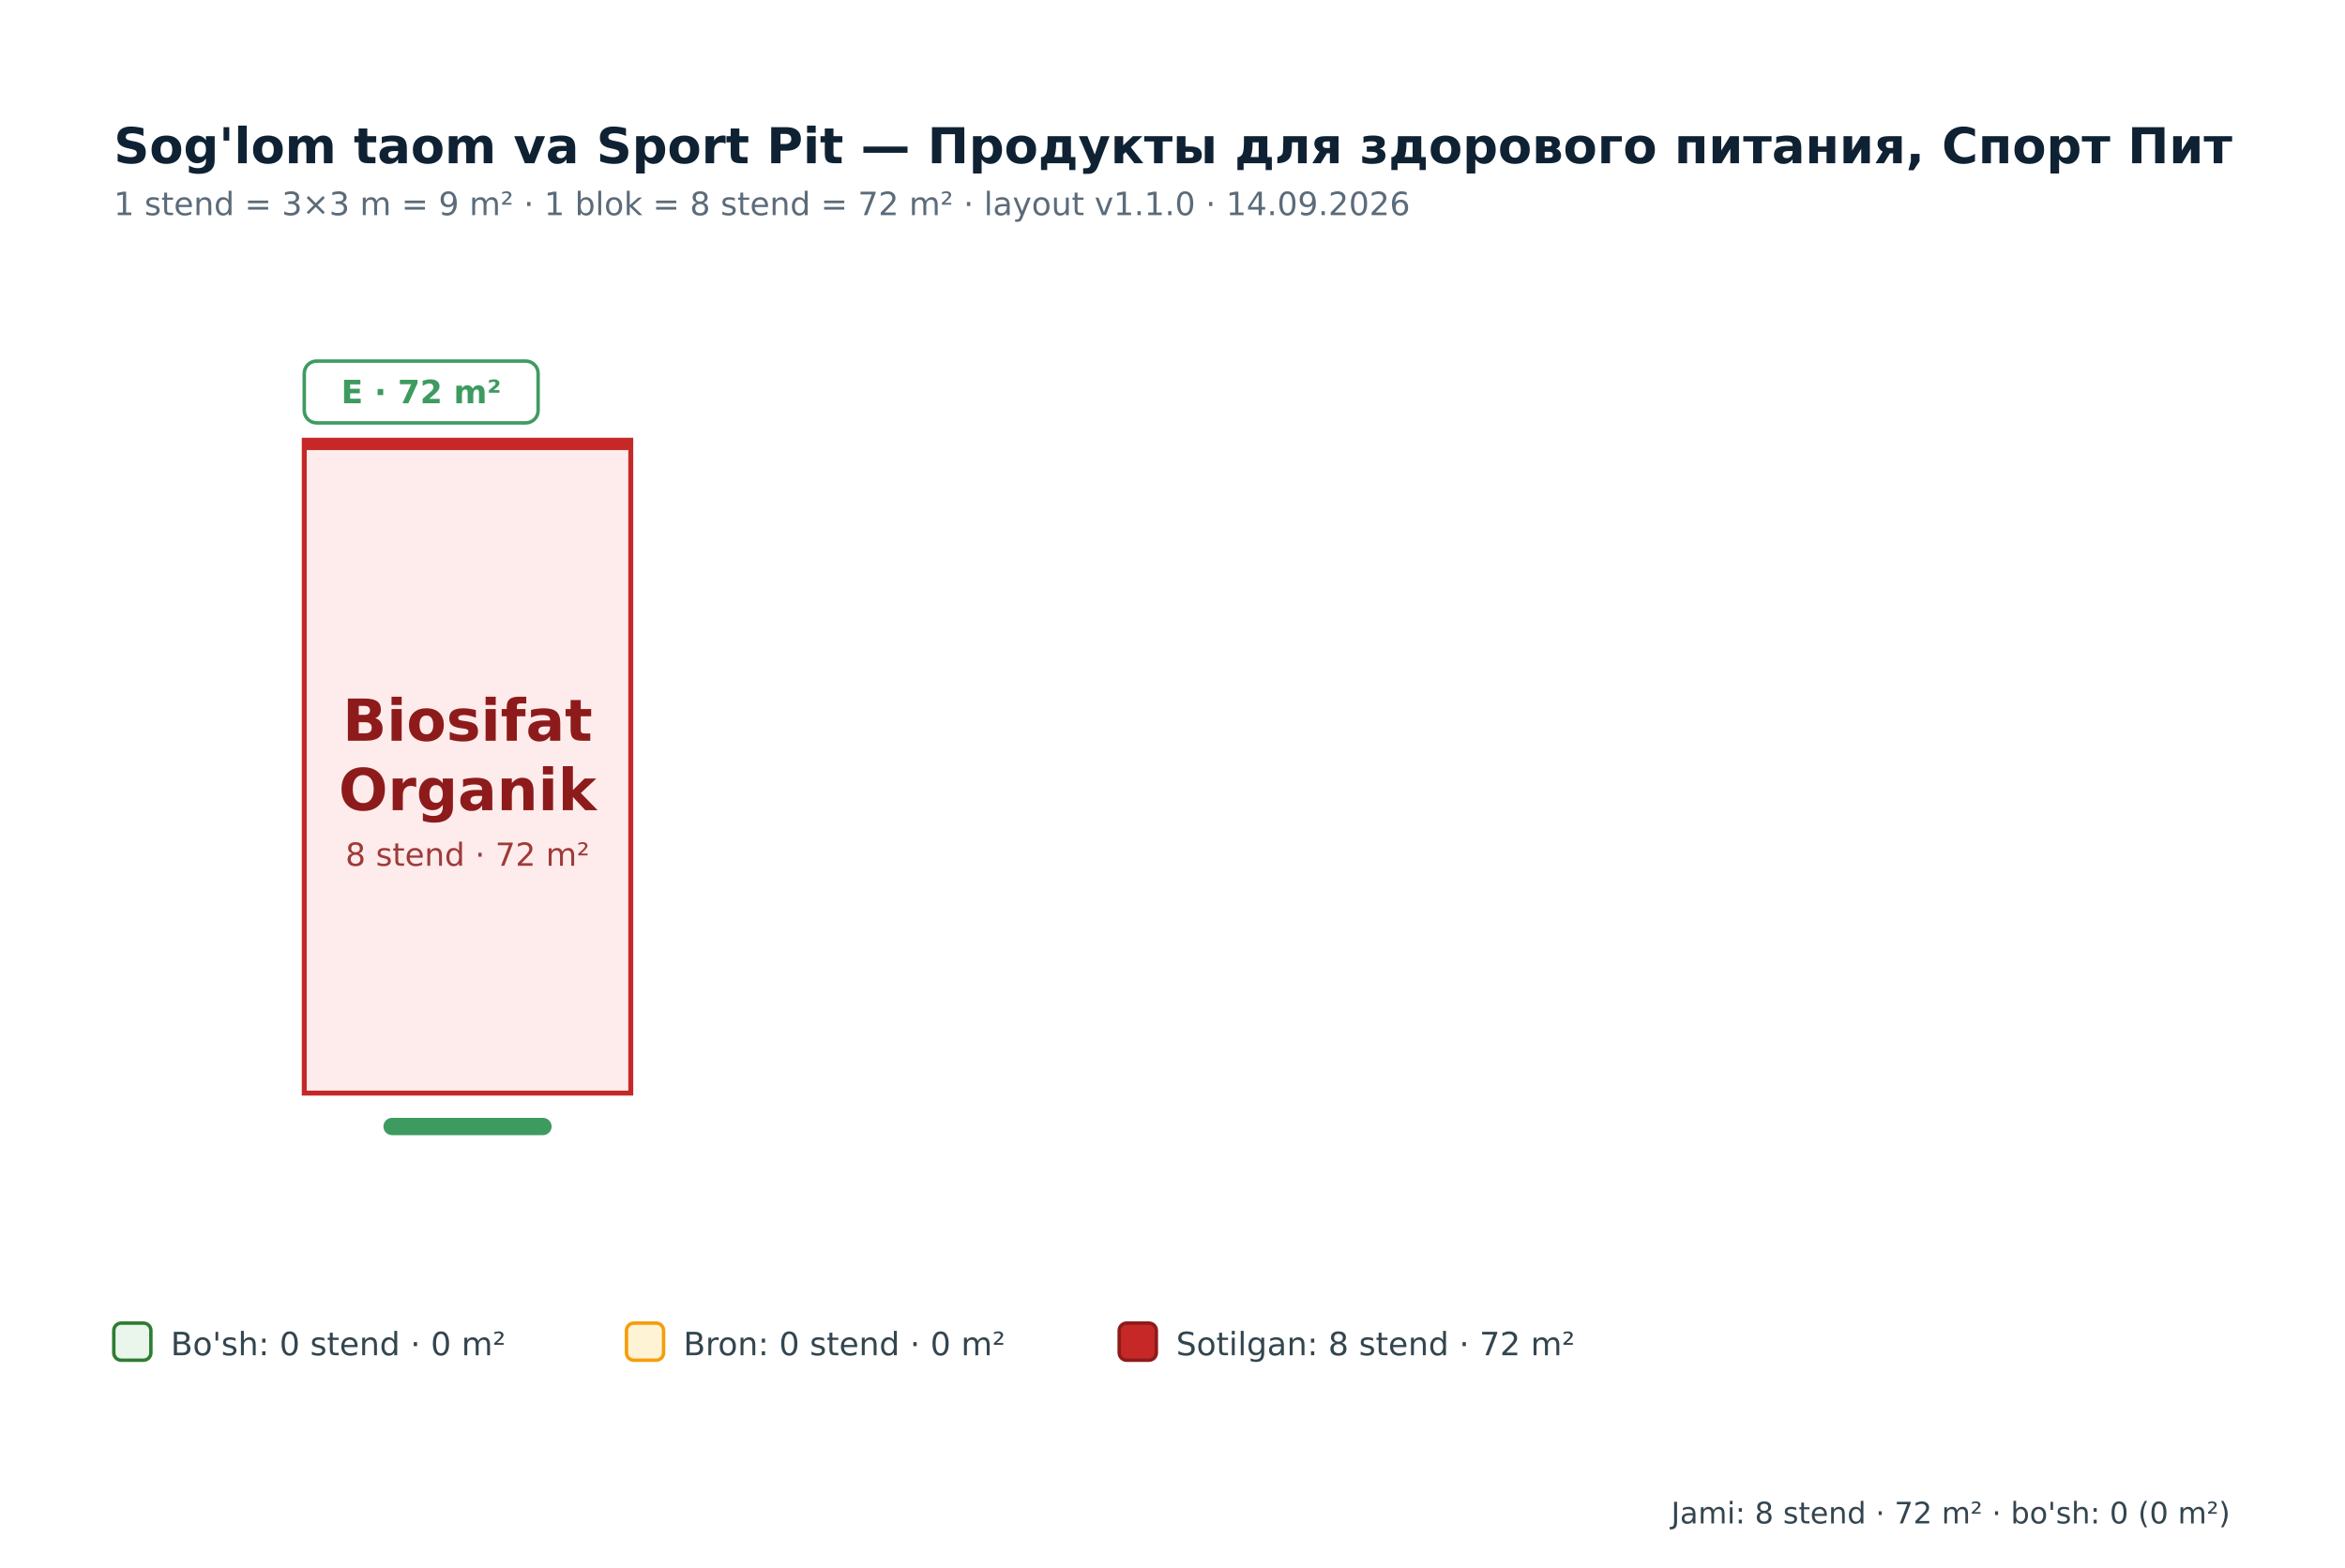
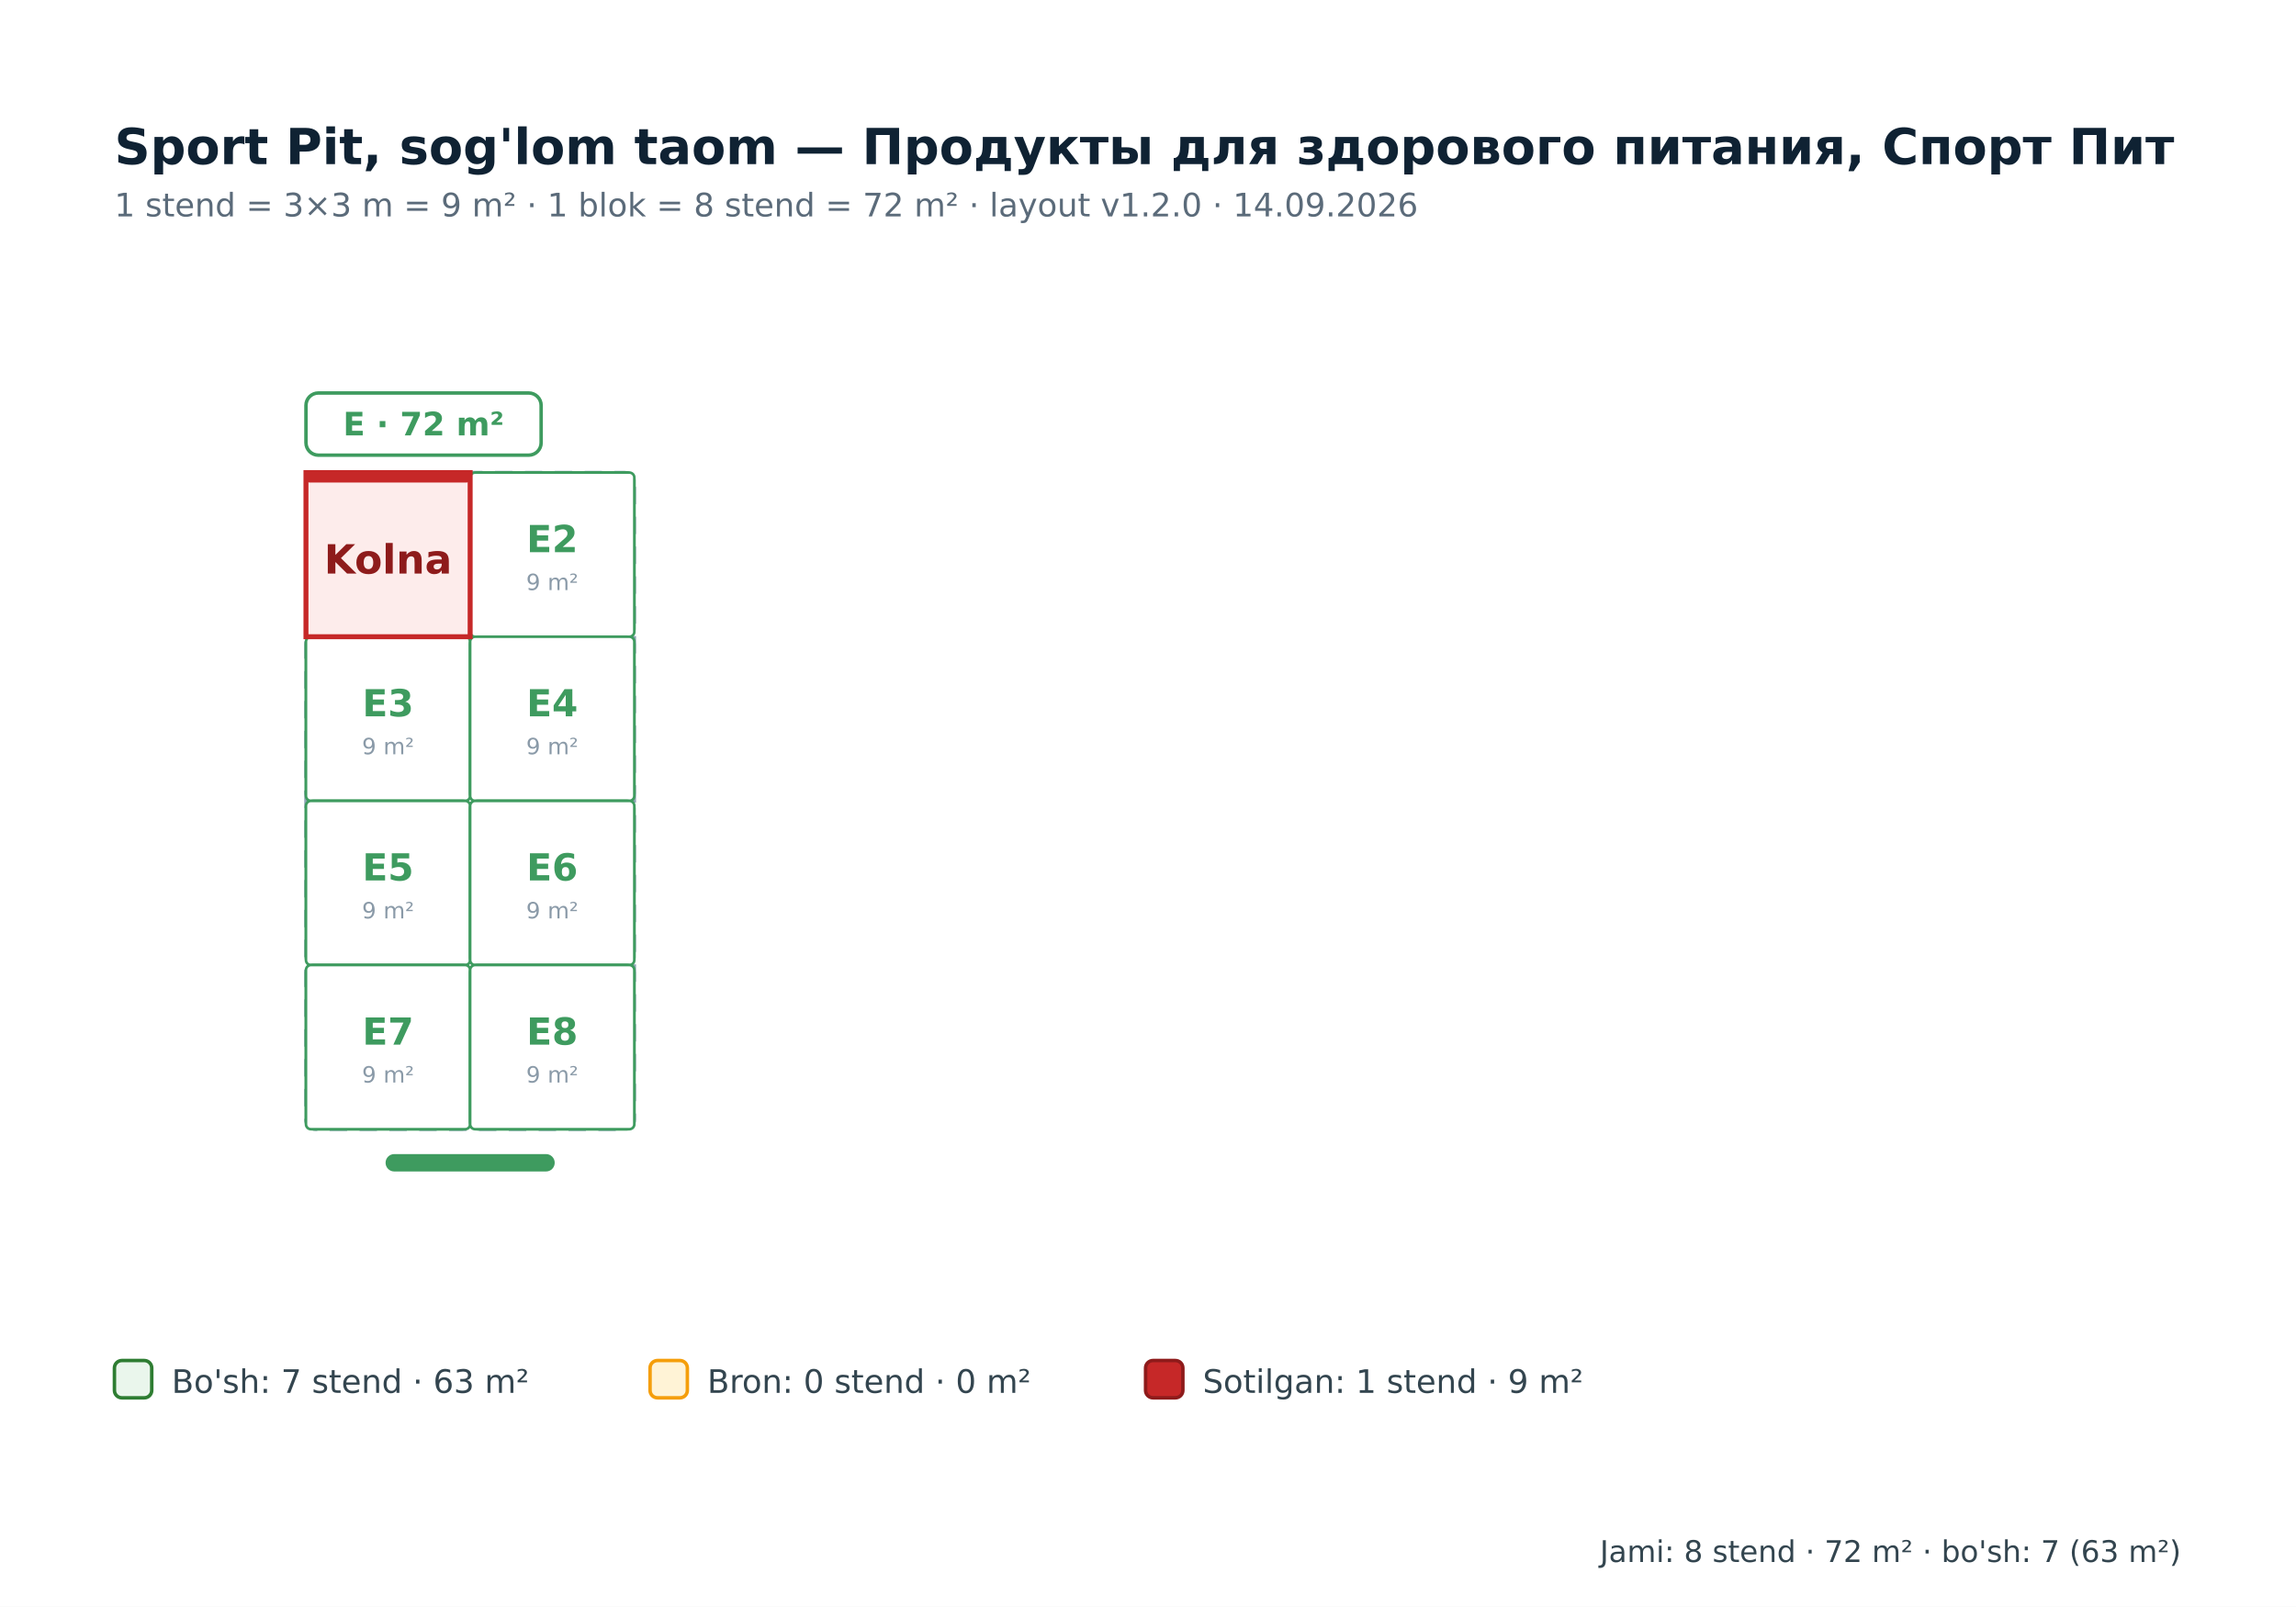
- <svg xmlns="http://www.w3.org/2000/svg" width="948" height="634" viewBox="0 0 948 634" font-family="DejaVu Sans, Helvetica, Arial, sans-serif">
-   <rect width="948" height="634" fill="#ffffff" />
-   <text x="46" y="66" font-size="20" font-weight="bold" fill="#0f2233">Sog'lom taom va Sport Pit — Продукты для здорового питания, Спорт Пит</text>
-   <text x="46" y="87" font-size="13" fill="#5b6b7a">1 stend = 3×3 m = 9 m² · 1 blok = 8 stend = 72 m² · layout v1.1.0 · 14.09.2026</text>
-   <rect x="123.00" y="178.00" width="132.00" height="264.00" fill="none" stroke="#90a4b5" stroke-width="1.4" stroke-dasharray="7 5" rx="4" />
-   <rect x="123.00" y="146.00" width="94.54" height="25" rx="5" fill="#ffffff" stroke="#3E9B5F" stroke-width="1.4" />
-   <text x="170.27" y="163.05" font-size="13" font-weight="bold" fill="#3E9B5F" text-anchor="middle">E · 72 m²</text>
-   <rect x="155.00" y="452.00" width="68" height="7" rx="3.5" fill="#3E9B5F" />
-   <path d="M123 178L189 178L255 178L255 244L255 310L255 376L255 442L189 442L123 442L123 376L123 310L123 244Z" fill="#fdeceb" stroke="#c62828" stroke-width="2" />
-   <rect x="123.00" y="178.00" width="132.00" height="4" rx="1.5" fill="#c62828" />
-   <text x="189.00" y="299.51" font-size="23.40" font-weight="bold" fill="#8e1b1b" text-anchor="middle">Biosifat</text>
-   <text x="189.00" y="327.59" font-size="23.40" font-weight="bold" fill="#8e1b1b" text-anchor="middle">Organik</text>
-   <text x="189.00" y="350.08" font-size="12.87" fill="#8e1b1b" text-anchor="middle" opacity="0.85">8 stend · 72 m²</text>
-   <rect x="46.00" y="535.00" width="15" height="15" rx="3" fill="#eaf6ec" stroke="#2e7d32" stroke-width="1.4" />
-   <text x="69.00" y="548.00" font-size="13" fill="#33454f">Bo'sh: 0 stend · 0 m²</text>
-   <rect x="253.26" y="535.00" width="15" height="15" rx="3" fill="#fff3d6" stroke="#f59e0b" stroke-width="1.4" />
-   <text x="276.26" y="548.00" font-size="13" fill="#33454f">Bron: 0 stend · 0 m²</text>
-   <rect x="452.46" y="535.00" width="15" height="15" rx="3" fill="#c62828" stroke="#8e1b1b" stroke-width="1.4" />
-   <text x="475.46" y="548.00" font-size="13" fill="#33454f">Sotilgan: 8 stend · 72 m²</text>
-   <text x="901.6" y="616" font-size="12" fill="#33454f" text-anchor="end">Jami: 8 stend · 72 m² · bo'sh: 0 (0 m²)</text>
+ <svg xmlns="http://www.w3.org/2000/svg" width="923" height="646" viewBox="0 0 923 646" font-family="DejaVu Sans, Helvetica, Arial, sans-serif">
+   <rect width="923" height="646" fill="#ffffff" />
+   <text x="46" y="66" font-size="20" font-weight="bold" fill="#0f2233">Sport Pit, sog'lom taom — Продукты для здорового питания, Спорт Пит</text>
+   <text x="46" y="87" font-size="13" fill="#5b6b7a">1 stend = 3×3 m = 9 m² · 1 blok = 8 stend = 72 m² · layout v1.2.0 · 14.09.2026</text>
+   <rect x="123.00" y="190.00" width="132.00" height="264.00" fill="none" stroke="#90a4b5" stroke-width="1.4" stroke-dasharray="7 5" rx="4" />
+   <rect x="123.00" y="158.00" width="94.54" height="25" rx="5" fill="#ffffff" stroke="#3E9B5F" stroke-width="1.4" />
+   <text x="170.27" y="175.05" font-size="13" font-weight="bold" fill="#3E9B5F" text-anchor="middle">E · 72 m²</text>
+   <rect x="189.00" y="190.00" width="66.00" height="66.00" rx="3" fill="#eaf6ec" stroke="#3E9B5F" stroke-width="1.1" />
+   <rect x="189.00" y="190.00" width="66.00" height="66.00" rx="2" fill="#ffffff" stroke="#3E9B5F" stroke-width="1.05" />
+   <text x="222.00" y="222.00" font-size="15.00" font-weight="bold" fill="#3E9B5F" text-anchor="middle">E2</text>
+   <text x="222.00" y="237.25" font-size="9.00" fill="#8a9aa8" text-anchor="middle">9 m²</text>
+   <rect x="123.00" y="256.00" width="66.00" height="66.00" rx="3" fill="#eaf6ec" stroke="#3E9B5F" stroke-width="1.1" />
+   <rect x="123.00" y="256.00" width="66.00" height="66.00" rx="2" fill="#ffffff" stroke="#3E9B5F" stroke-width="1.05" />
+   <text x="156.00" y="288.00" font-size="15.00" font-weight="bold" fill="#3E9B5F" text-anchor="middle">E3</text>
+   <text x="156.00" y="303.25" font-size="9.00" fill="#8a9aa8" text-anchor="middle">9 m²</text>
+   <rect x="189.00" y="256.00" width="66.00" height="66.00" rx="3" fill="#eaf6ec" stroke="#3E9B5F" stroke-width="1.1" />
+   <rect x="189.00" y="256.00" width="66.00" height="66.00" rx="2" fill="#ffffff" stroke="#3E9B5F" stroke-width="1.05" />
+   <text x="222.00" y="288.00" font-size="15.00" font-weight="bold" fill="#3E9B5F" text-anchor="middle">E4</text>
+   <text x="222.00" y="303.25" font-size="9.00" fill="#8a9aa8" text-anchor="middle">9 m²</text>
+   <rect x="123.00" y="322.00" width="66.00" height="66.00" rx="3" fill="#eaf6ec" stroke="#3E9B5F" stroke-width="1.1" />
+   <rect x="123.00" y="322.00" width="66.00" height="66.00" rx="2" fill="#ffffff" stroke="#3E9B5F" stroke-width="1.05" />
+   <text x="156.00" y="354.00" font-size="15.00" font-weight="bold" fill="#3E9B5F" text-anchor="middle">E5</text>
+   <text x="156.00" y="369.25" font-size="9.00" fill="#8a9aa8" text-anchor="middle">9 m²</text>
+   <rect x="189.00" y="322.00" width="66.00" height="66.00" rx="3" fill="#eaf6ec" stroke="#3E9B5F" stroke-width="1.1" />
+   <rect x="189.00" y="322.00" width="66.00" height="66.00" rx="2" fill="#ffffff" stroke="#3E9B5F" stroke-width="1.05" />
+   <text x="222.00" y="354.00" font-size="15.00" font-weight="bold" fill="#3E9B5F" text-anchor="middle">E6</text>
+   <text x="222.00" y="369.25" font-size="9.00" fill="#8a9aa8" text-anchor="middle">9 m²</text>
+   <rect x="123.00" y="388.00" width="66.00" height="66.00" rx="3" fill="#eaf6ec" stroke="#3E9B5F" stroke-width="1.1" />
+   <rect x="123.00" y="388.00" width="66.00" height="66.00" rx="2" fill="#ffffff" stroke="#3E9B5F" stroke-width="1.05" />
+   <text x="156.00" y="420.00" font-size="15.00" font-weight="bold" fill="#3E9B5F" text-anchor="middle">E7</text>
+   <text x="156.00" y="435.25" font-size="9.00" fill="#8a9aa8" text-anchor="middle">9 m²</text>
+   <rect x="189.00" y="388.00" width="66.00" height="66.00" rx="3" fill="#eaf6ec" stroke="#3E9B5F" stroke-width="1.1" />
+   <rect x="189.00" y="388.00" width="66.00" height="66.00" rx="2" fill="#ffffff" stroke="#3E9B5F" stroke-width="1.05" />
+   <text x="222.00" y="420.00" font-size="15.00" font-weight="bold" fill="#3E9B5F" text-anchor="middle">E8</text>
+   <text x="222.00" y="435.25" font-size="9.00" fill="#8a9aa8" text-anchor="middle">9 m²</text>
+   <rect x="155.00" y="464.00" width="68" height="7" rx="3.5" fill="#3E9B5F" />
+   <path d="M123 190L189 190L189 256L123 256Z" fill="#fdeceb" stroke="#c62828" stroke-width="2" />
+   <rect x="123.00" y="190.00" width="66.00" height="4" rx="1.5" fill="#c62828" />
+   <text x="156.00" y="230.61" font-size="16.20" font-weight="bold" fill="#8e1b1b" text-anchor="middle">Kolna</text>
+   <rect x="46.00" y="547.00" width="15" height="15" rx="3" fill="#eaf6ec" stroke="#2e7d32" stroke-width="1.4" />
+   <text x="69.00" y="560.00" font-size="13" fill="#33454f">Bo'sh: 7 stend · 63 m²</text>
+   <rect x="261.32" y="547.00" width="15" height="15" rx="3" fill="#fff3d6" stroke="#f59e0b" stroke-width="1.4" />
+   <text x="284.32" y="560.00" font-size="13" fill="#33454f">Bron: 0 stend · 0 m²</text>
+   <rect x="460.52" y="547.00" width="15" height="15" rx="3" fill="#c62828" stroke="#8e1b1b" stroke-width="1.4" />
+   <text x="483.52" y="560.00" font-size="13" fill="#33454f">Sotilgan: 1 stend · 9 m²</text>
+   <text x="876.8" y="628" font-size="12" fill="#33454f" text-anchor="end">Jami: 8 stend · 72 m² · bo'sh: 7 (63 m²)</text>
</svg>
